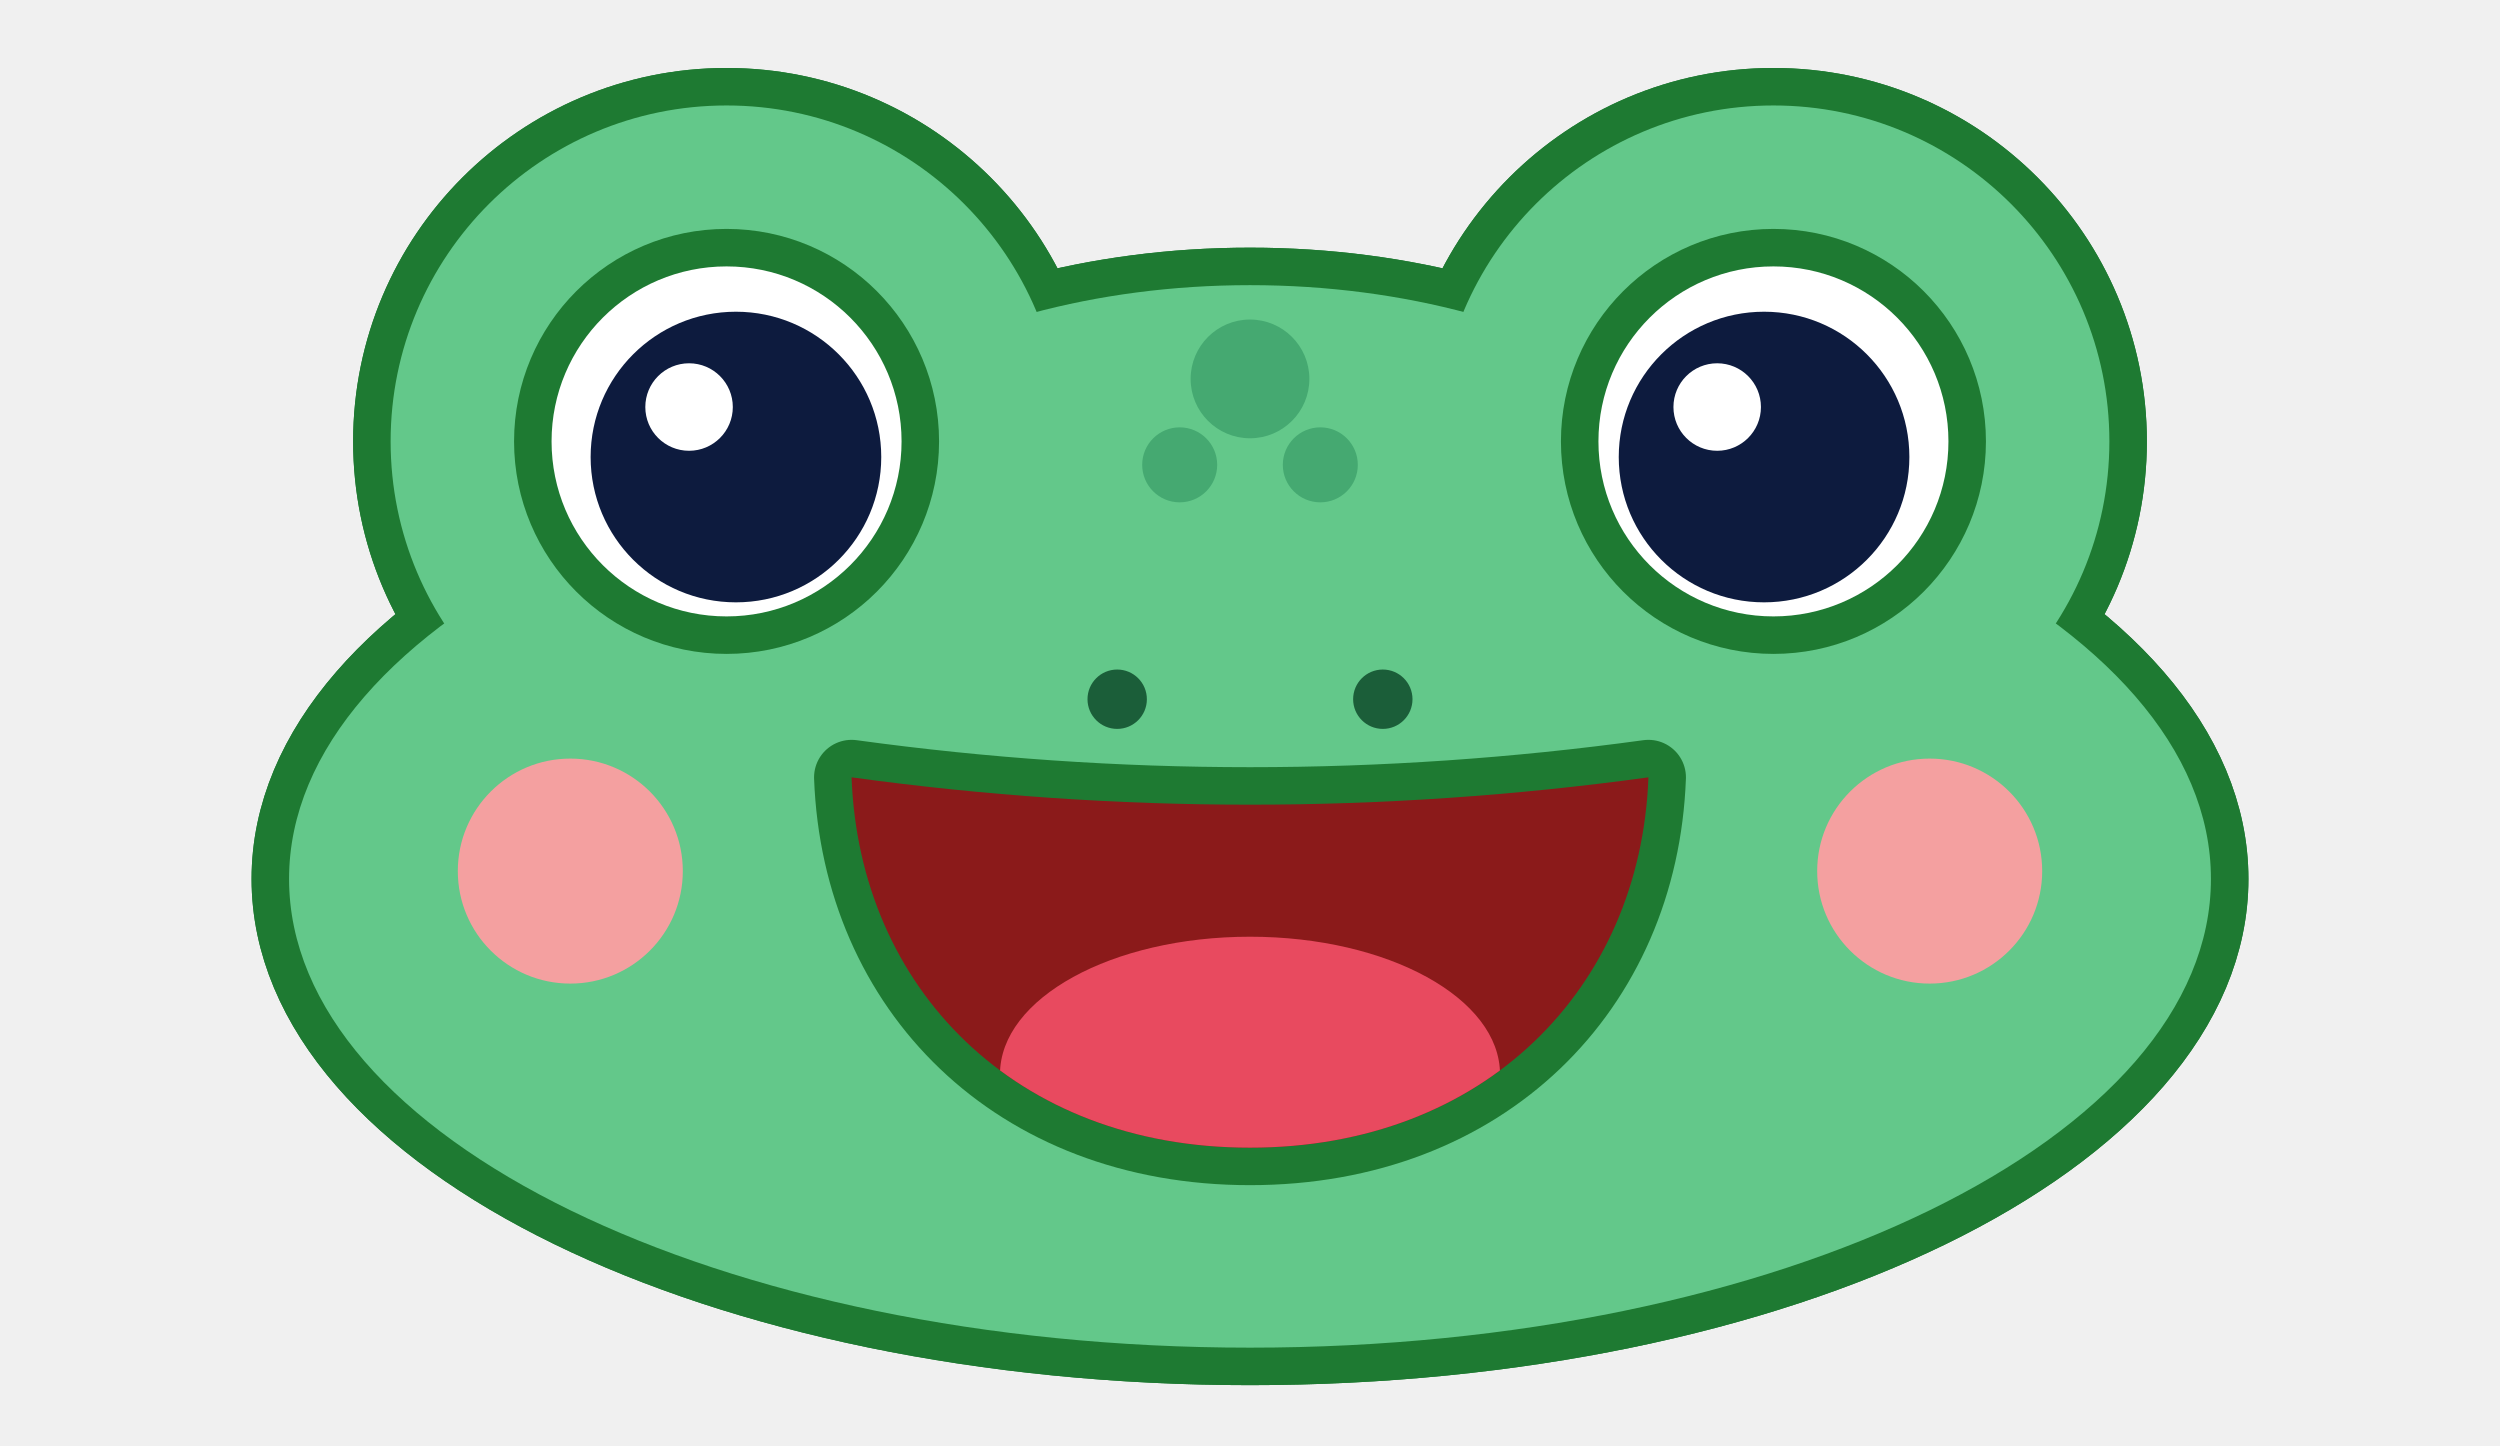
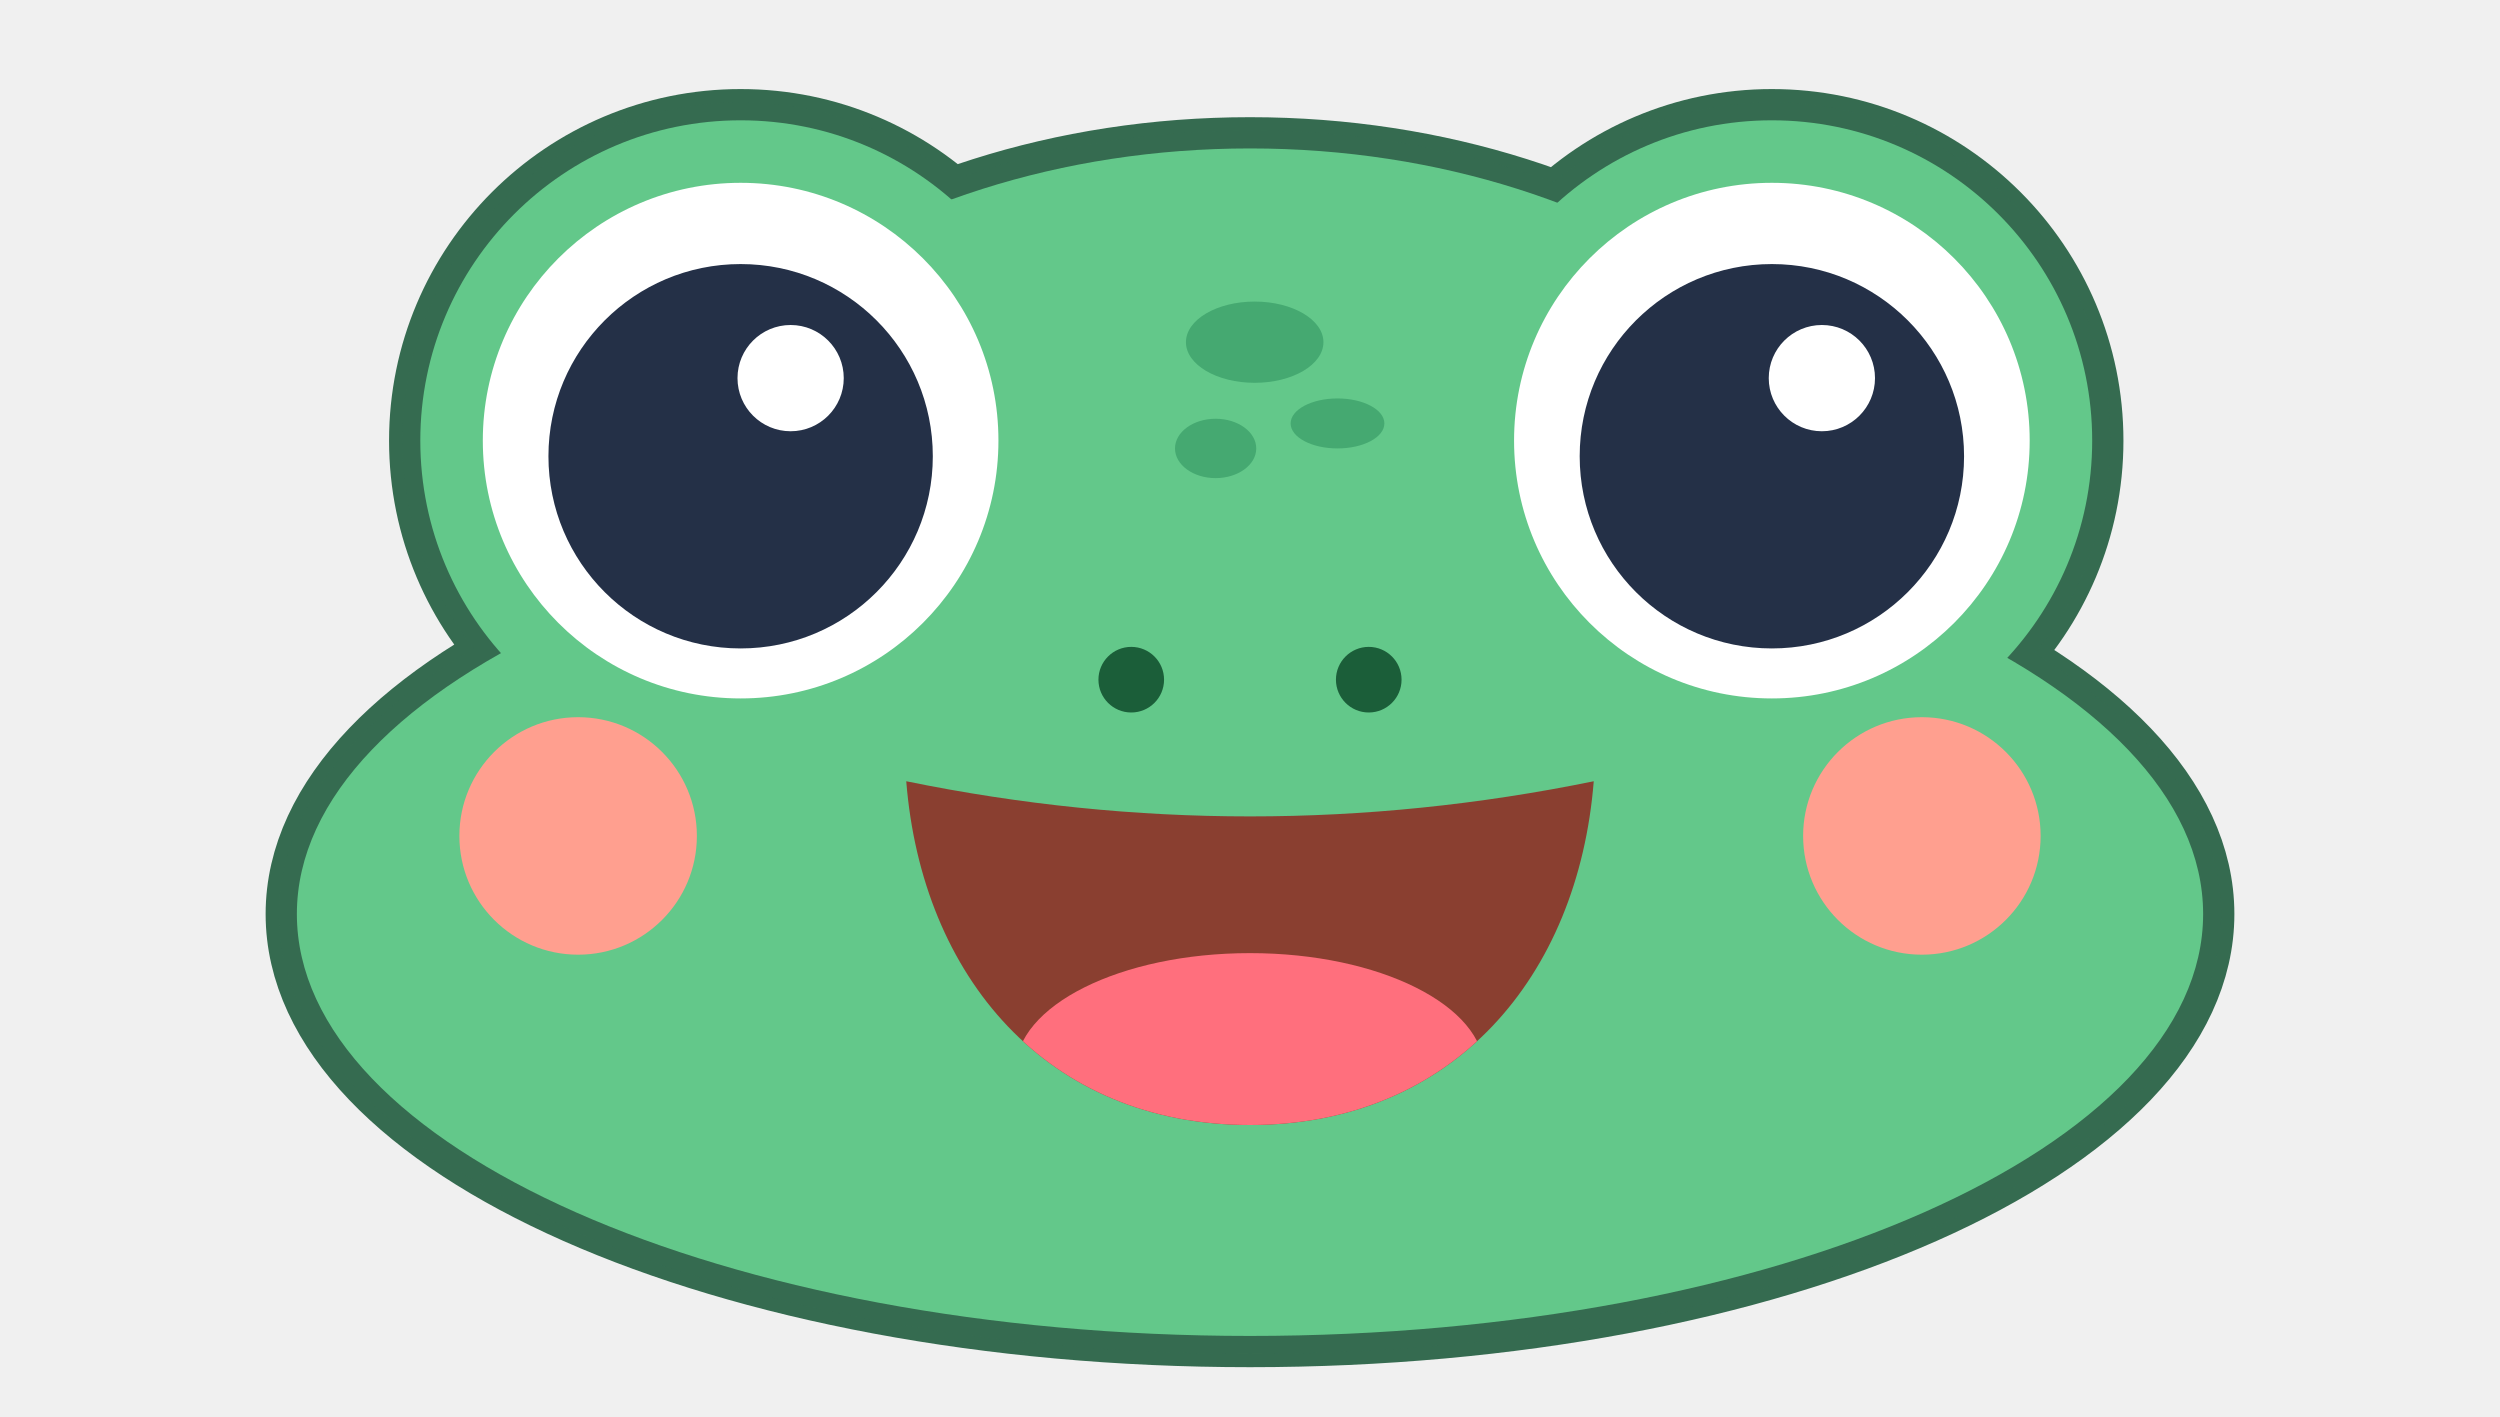
- <svg xmlns="http://www.w3.org/2000/svg" viewBox="0 0 512 296" width="512" height="296">
-   <g transform="translate(16 4) scale(3.2)">
+ <svg xmlns="http://www.w3.org/2000/svg" viewBox="0 0 512 290" width="512" height="290">
+   <g transform="translate(16 8) scale(3.2)">
    <g id="hop-root">
-       <g id="hop-silhouette" fill="#1E7A32" stroke="#1E7A32" stroke-linejoin="round" stroke-linecap="round">
+       <g id="hop-silhouette" fill="#356B50" stroke="#356B50" stroke-linejoin="round" stroke-linecap="round">
        <g transform="rotate(0 75 50)">
-           <path d="M 111 40 C 111 52.7 94.88 63 75 63 C 55.12 63 39 52.7 39 40 C 39 27.3 55.12 17 75 17 C 94.88 17 111 27.3 111 40 Z M 136.5 55 C 136.5 71.57 108.97 85 75 85 C 41.03 85 13.5 71.57 13.5 55 C 13.5 38.43 41.03 25 75 25 C 108.97 25 136.5 38.43 136.5 55 Z M 63 27 C 63 38.87 53.37 48.5 41.5 48.5 C 29.63 48.5 20 38.87 20 27 C 20 15.13 29.63 5.5 41.5 5.5 C 53.37 5.5 63 15.13 63 27 Z M 130 27 C 130 38.87 120.37 48.5 108.5 48.5 C 96.63 48.5 87 38.87 87 27 C 87 15.13 96.63 5.5 108.5 5.5 C 120.37 5.5 130 15.13 130 27 Z" stroke-width="4.8" />
+           <path d="M 119 40 C 119 58.23 99.3 73 75 73 C 50.7 73 31 58.23 31 40 C 31 21.77 50.7 7 75 7 C 99.3 7 119 21.77 119 40 Z M 136 56 C 136 70.91 108.69 83 75 83 C 41.31 83 14 70.91 14 56 C 14 41.09 41.31 29 75 29 C 108.69 29 136 41.09 136 56 Z M 62.9 25.7 C 62.9 37.02 53.72 46.2 42.4 46.2 C 31.08 46.2 21.9 37.02 21.9 25.7 C 21.9 14.38 31.08 5.2 42.4 5.2 C 53.72 5.2 62.9 14.38 62.9 25.7 Z M 128.9 25.7 C 128.9 37.02 119.72 46.2 108.4 46.2 C 97.08 46.2 87.9 37.02 87.9 25.7 C 87.9 14.38 97.08 5.2 108.4 5.2 C 119.72 5.2 128.9 14.38 128.9 25.7 Z" stroke-width="4" />
        </g>
      </g>
      <g id="head" transform="rotate(0 75 50)">
-         <g fill="#1E7A32" stroke="#1E7A32" stroke-linejoin="round" stroke-linecap="round">
-           <path d="M 111 40 C 111 52.7 94.88 63 75 63 C 55.12 63 39 52.7 39 40 C 39 27.3 55.12 17 75 17 C 94.88 17 111 27.3 111 40 Z M 136.5 55 C 136.5 71.57 108.97 85 75 85 C 41.03 85 13.5 71.57 13.5 55 C 13.5 38.43 41.03 25 75 25 C 108.97 25 136.5 38.43 136.5 55 Z M 63 27 C 63 38.87 53.37 48.5 41.5 48.5 C 29.63 48.5 20 38.87 20 27 C 20 15.13 29.63 5.5 41.5 5.5 C 53.37 5.5 63 15.13 63 27 Z M 130 27 C 130 38.87 120.37 48.5 108.5 48.5 C 96.63 48.5 87 38.87 87 27 C 87 15.13 96.63 5.5 108.5 5.5 C 120.37 5.5 130 15.13 130 27 Z" stroke-width="4.8" />
+         <g fill="#356B50" stroke="#356B50" stroke-linejoin="round" stroke-linecap="round" opacity="0.62">
+           <path d="M 119 40 C 119 58.23 99.3 73 75 73 C 50.7 73 31 58.23 31 40 C 31 21.77 50.7 7 75 7 C 99.3 7 119 21.77 119 40 Z M 136 56 C 136 70.91 108.69 83 75 83 C 41.31 83 14 70.91 14 56 C 14 41.09 41.31 29 75 29 C 108.69 29 136 41.09 136 56 Z M 62.9 25.7 C 62.9 37.02 53.72 46.2 42.4 46.2 C 31.08 46.2 21.9 37.02 21.9 25.7 C 21.9 14.38 31.08 5.2 42.4 5.2 C 53.72 5.2 62.9 14.38 62.9 25.7 Z M 128.9 25.7 C 128.9 37.02 119.72 46.2 108.4 46.2 C 97.08 46.2 87.9 37.02 87.9 25.7 C 87.9 14.38 97.08 5.2 108.4 5.2 C 119.72 5.2 128.9 14.38 128.9 25.7 Z" stroke-width="2.3" />
        </g>
-         <ellipse cx="75" cy="40" rx="36" ry="23" fill="#63C88A" />
-         <ellipse cx="75" cy="55" rx="61.5" ry="30" fill="#63C88A" />
-         <circle cx="41.5" cy="27" r="21.5" fill="#63C88A" />
-         <circle cx="108.5" cy="27" r="21.5" fill="#63C88A" />
+         <ellipse cx="75" cy="40" rx="44" ry="33" fill="#63C88A" />
+         <ellipse cx="75" cy="56" rx="61" ry="27" fill="#63C88A" />
+         <circle cx="42.4" cy="25.7" r="20.5" fill="#63C88A" />
+         <circle cx="108.4" cy="25.7" r="20.5" fill="#63C88A" />
        <g id="accent-details">
-           <circle cx="75" cy="23" r="3.8" fill="#45A971" />
-           <circle cx="70.5" cy="28.5" r="2.4" fill="#45A971" />
-           <circle cx="79.5" cy="28.5" r="2.4" fill="#45A971" />
+           <ellipse cx="75.3" cy="19.4" rx="4.4" ry="2.6" fill="#45A971" />
+           <ellipse cx="72.8" cy="26.2" rx="2.6" ry="1.9" fill="#45A971" />
+           <ellipse cx="80.6" cy="24.6" rx="3.0" ry="1.6" fill="#45A971" />
        </g>
        <g id="eyes-group">
          <g id="left-eye">
            <g>
              <clipPath id="eyeClip42">
-                 <circle cx="41.5" cy="27" r="11.2" />
+                 <circle cx="42.4" cy="25.7" r="16.5" />
              </clipPath>
-               <circle cx="41.5" cy="27" r="11.2" fill="#1E7A32" stroke="#1E7A32" stroke-width="4.8" />
-               <circle cx="41.5" cy="27" r="11.2" fill="#FFFFFF" />
+               <circle cx="42.4" cy="25.7" r="16.5" fill="#FFFFFF" />
              <g clip-path="url(#eyeClip42)">
-                 <circle id="left-pupil" cx="42.1" cy="28" r="9.3" fill="#0D1B3E" />
-                 <circle cx="39.1" cy="24.8" r="2.8" fill="#FFFFFF" />
+                 <circle id="left-pupil" cx="42.4" cy="26.7" r="12.3" fill="#243047" />
+                 <circle cx="45.6" cy="21.7" r="3.4" fill="#FFFFFF" />
              </g>
            </g>
          </g>
          <g id="right-eye">
            <g>
-               <clipPath id="eyeClip109">
-                 <circle cx="108.5" cy="27" r="11.2" />
+               <clipPath id="eyeClip108">
+                 <circle cx="108.4" cy="25.7" r="16.5" />
              </clipPath>
-               <circle cx="108.5" cy="27" r="11.2" fill="#1E7A32" stroke="#1E7A32" stroke-width="4.8" />
-               <circle cx="108.5" cy="27" r="11.2" fill="#FFFFFF" />
-               <g clip-path="url(#eyeClip109)">
-                 <circle id="right-pupil" cx="107.9" cy="28" r="9.3" fill="#0D1B3E" />
-                 <circle cx="104.9" cy="24.8" r="2.8" fill="#FFFFFF" />
+               <circle cx="108.4" cy="25.7" r="16.5" fill="#FFFFFF" />
+               <g clip-path="url(#eyeClip108)">
+                 <circle id="right-pupil" cx="108.4" cy="26.7" r="12.3" fill="#243047" />
+                 <circle cx="111.6" cy="21.7" r="3.4" fill="#FFFFFF" />
              </g>
            </g>
          </g>
        </g>
        <g id="cheeks">
-           <circle cx="31.5" cy="54.5" r="7.2" fill="#F4A0A0" />
-           <circle cx="118.5" cy="54.5" r="7.2" fill="#F4A0A0" />
+           <circle cx="32" cy="51" r="7.6" fill="#FF9F8F" />
+           <circle cx="118" cy="51" r="7.6" fill="#FF9F8F" />
        </g>
-         <circle cx="66.5" cy="43.5" r="1.9" fill="#1B5E39" />
-         <circle cx="83.5" cy="43.5" r="1.9" fill="#1B5E39" />
+         <circle cx="67.4" cy="41" r="2.1" fill="#1B5E39" />
+         <circle cx="82.6" cy="41" r="2.1" fill="#1B5E39" />
        <g id="mouth">
          <g transform="translate(75 50) scale(1) translate(-75 -50)">
            <clipPath id="mouthClipopen">
-               <path d="M 49.5 48.5 Q 75 52 100.5 48.5 C 100 62 90 72.2 75 72.2 C 60 72.2 50 62 49.5 48.5 Z" />
+               <path d="M 53 47.5 Q 75 52 97 47.5 C 96 60 88 69.5 75 69.5 C 62 69.5 54 60 53 47.5 Z" />
            </clipPath>
-             <path d="M 49.5 48.5 Q 75 52 100.5 48.5 C 100 62 90 72.2 75 72.2 C 60 72.2 50 62 49.5 48.5 Z" fill="#1E7A32" stroke="#1E7A32" stroke-width="4.8" stroke-linejoin="round" />
-             <path d="M 49.5 48.5 Q 75 52 100.5 48.5 C 100 62 90 72.2 75 72.2 C 60 72.2 50 62 49.5 48.5 Z" fill="#8B1A1A" />
-             <ellipse cx="75" cy="67.5" rx="16" ry="8.8" fill="#E84A5F" clip-path="url(#mouthClipopen)" />
+             <path d="M 53 47.5 Q 75 52 97 47.5 C 96 60 88 69.5 75 69.5 C 62 69.5 54 60 53 47.5 Z" fill="#8A3F30" />
+             <ellipse cx="75" cy="66" rx="15" ry="7.5" fill="#FF6F7D" clip-path="url(#mouthClipopen)" />
          </g>
        </g>
      </g>
    </g>
  </g>
</svg>
